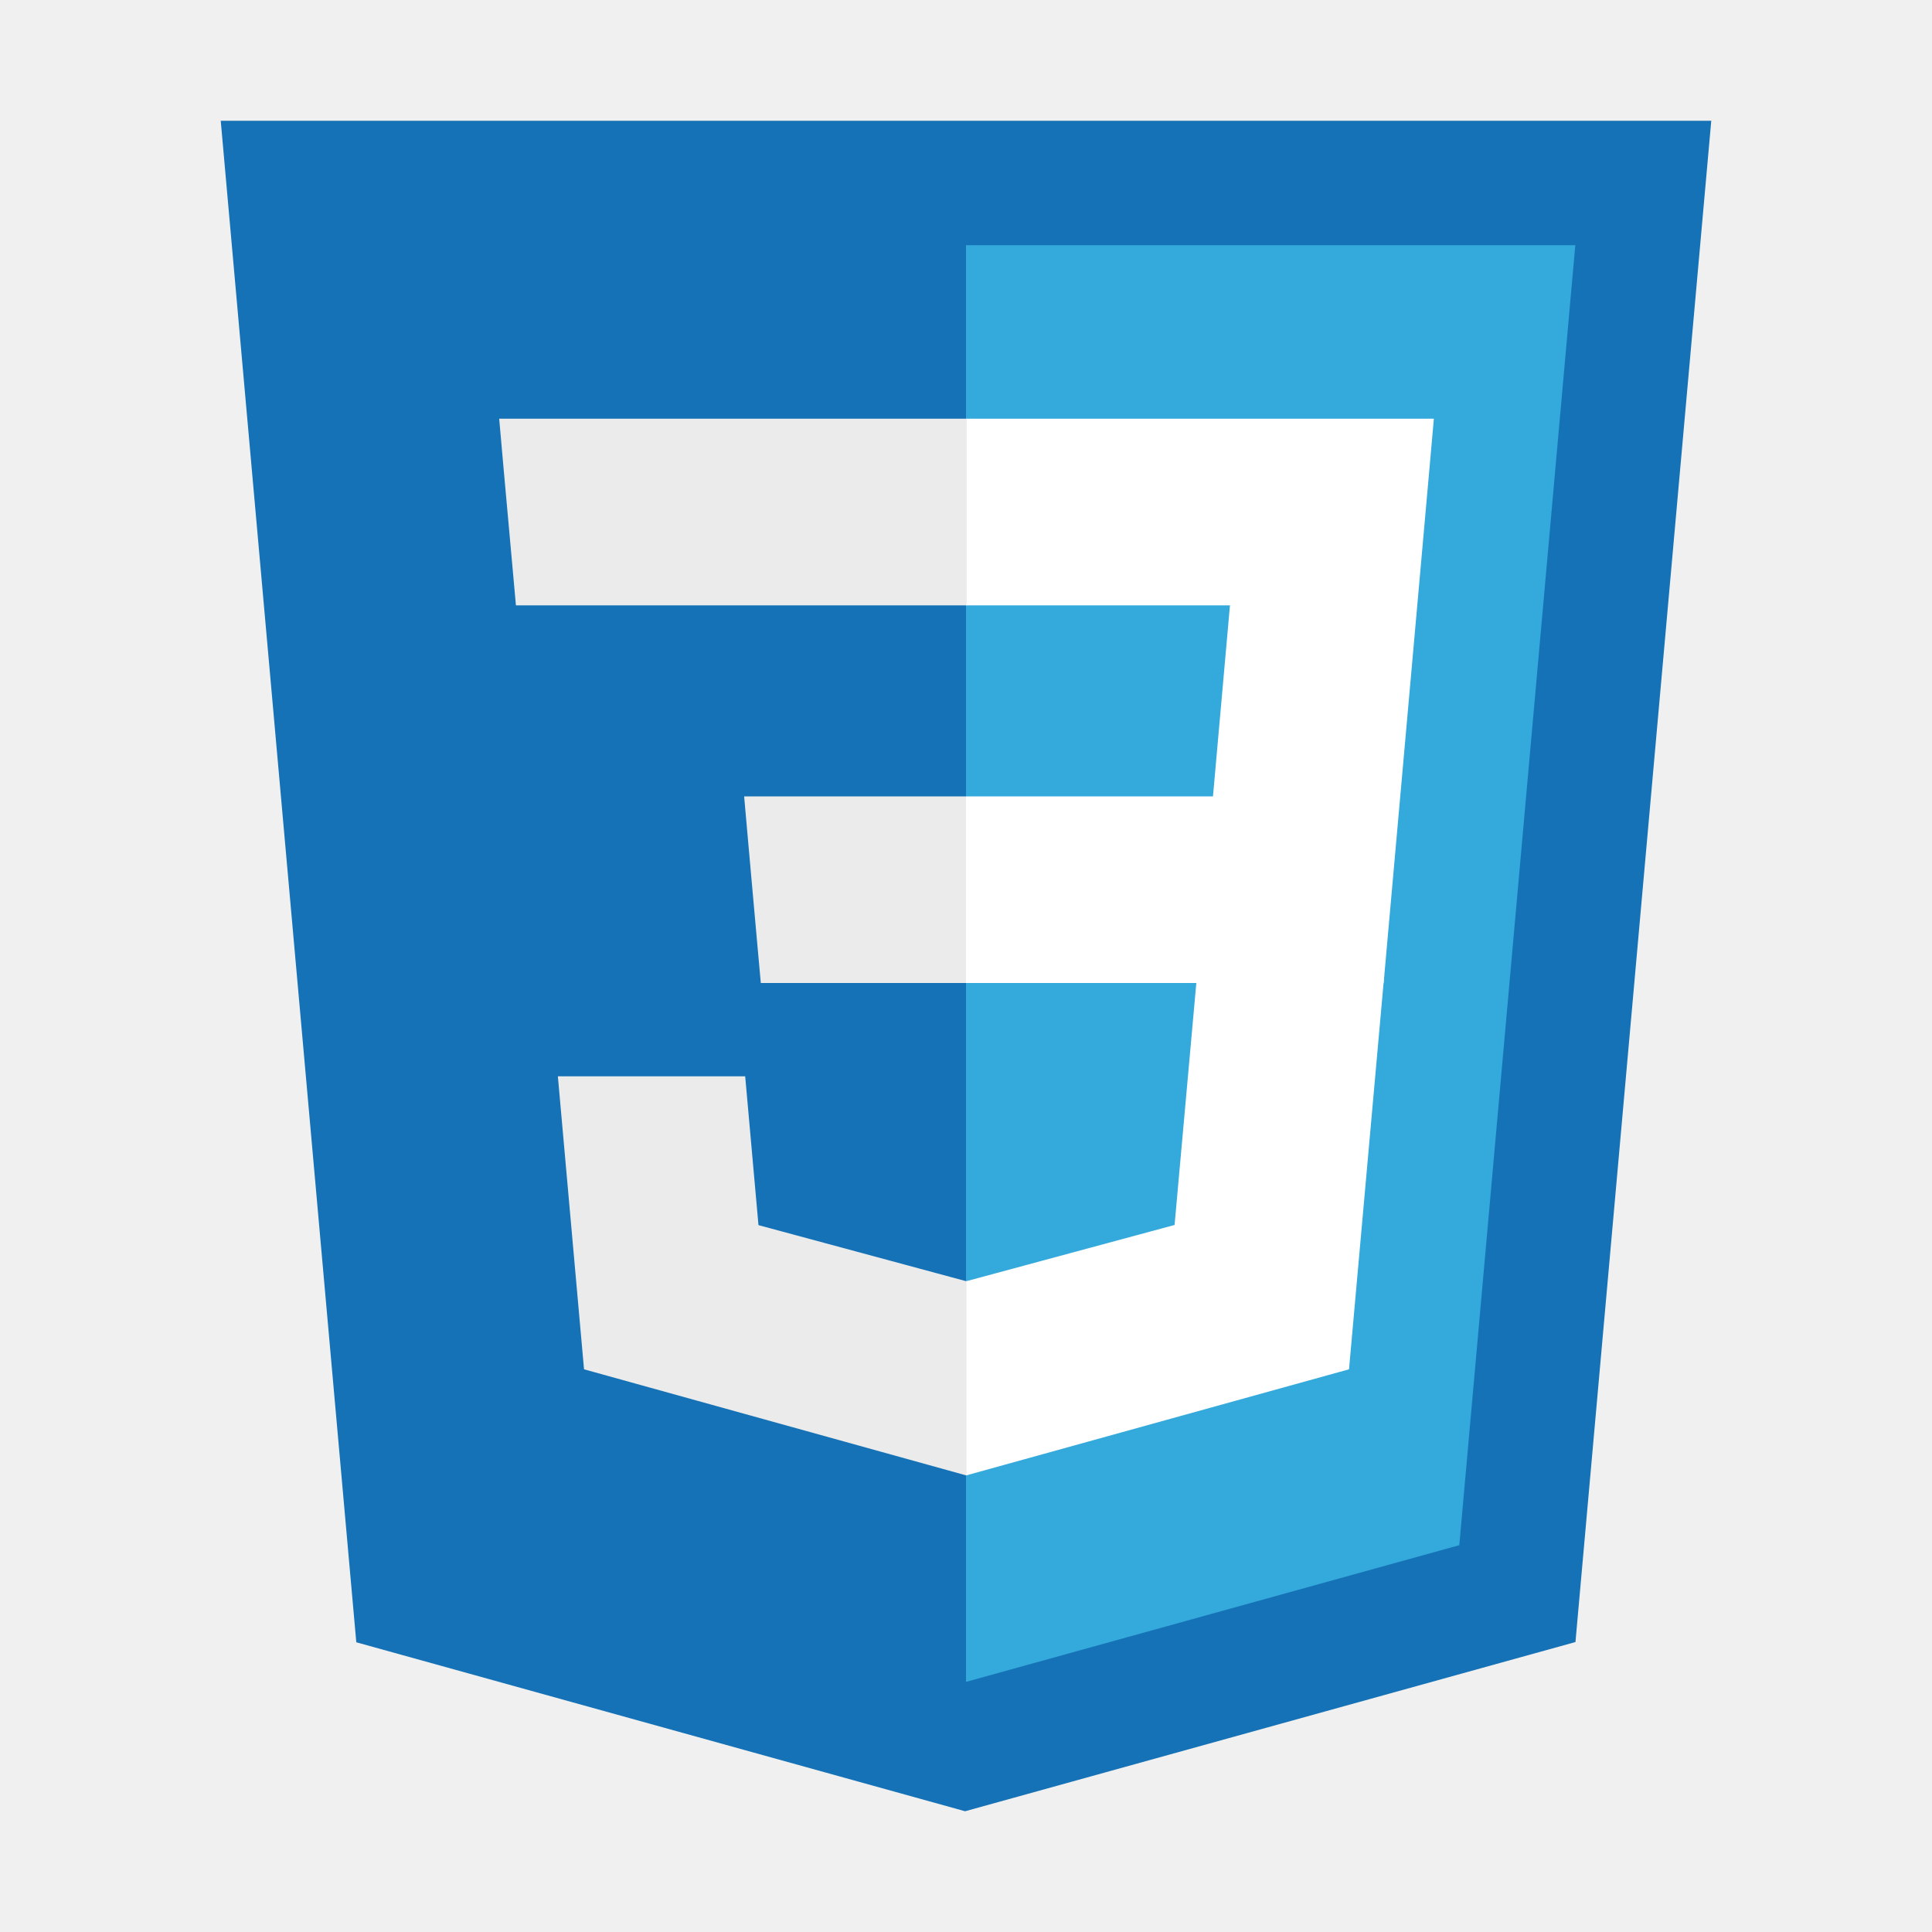
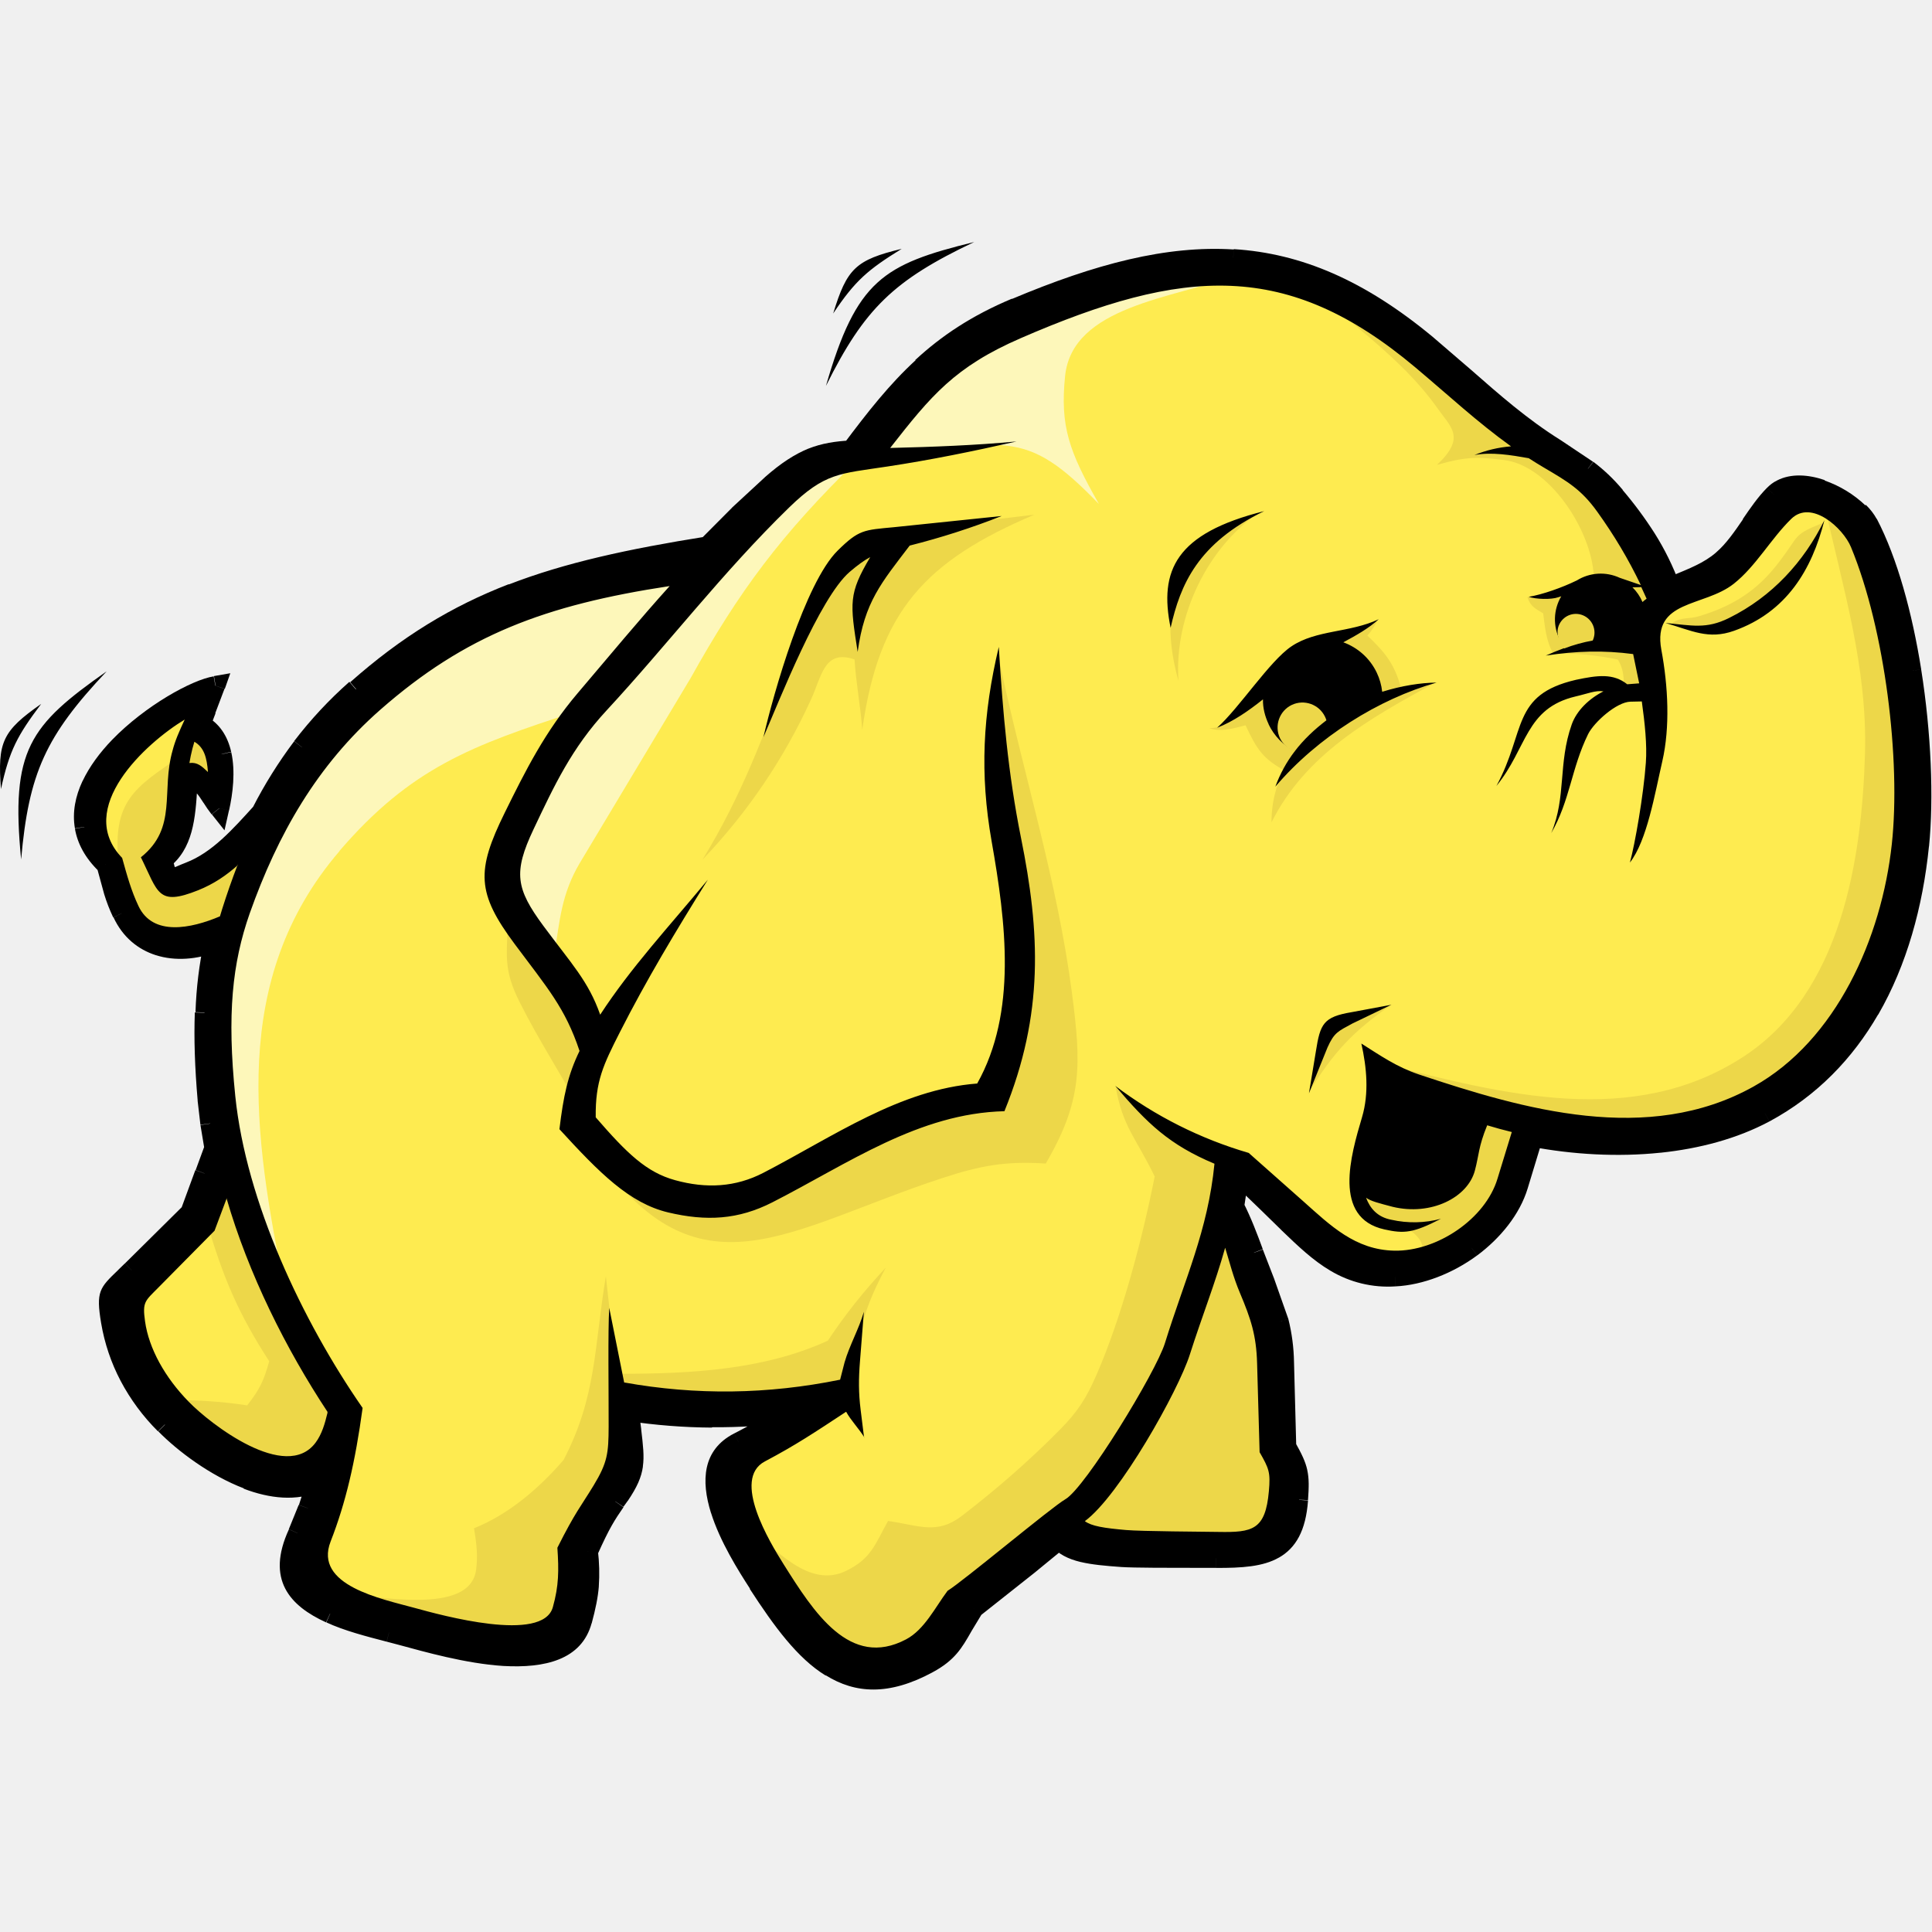
- <svg xmlns="http://www.w3.org/2000/svg" width="24" height="24" viewBox="0 0 24 24" fill="none">
-   <path d="M4.426 20.401L2.742 1.5H21.258L19.571 20.398L11.989 22.5L4.426 20.401Z" fill="#1572B6" />
-   <path d="M12 20.893L18.128 19.195L19.569 3.046H12V20.893Z" fill="#33A9DC" />
-   <path d="M12 9.893H15.068L15.279 7.52H12V5.201H17.812L17.757 5.823L17.188 12.211H12V9.893Z" fill="white" />
-   <path d="M12.014 15.914L12.004 15.916L9.422 15.219L9.257 13.37H6.93L7.255 17.01L12.003 18.328L12.014 18.326V15.914Z" fill="#EBEBEB" />
-   <path d="M14.87 12.113L14.591 15.217L12.006 15.915V18.327L16.758 17.01L16.793 16.619L17.196 12.113H14.87Z" fill="white" />
-   <path d="M12.008 5.201V7.52H6.409L6.362 6.998L6.256 5.823L6.201 5.201H12.008ZM12 9.893V12.211H9.451L9.404 11.69L9.299 10.515L9.244 9.893H12Z" fill="#EBEBEB" />
+ <svg xmlns="http://www.w3.org/2000/svg" width="64" height="64">
+   <path d="M7.403 38.124l-.316.86-.606-.222.316-.86zm-.316.86l-.47 1.28-.617-.22.47-1.28zm-.47 1.28l-.076.117-.227-.228zm-.076.117l-1.033 1.023-.454-.457 1.033-1.023zm-1.033 1.023l-.916.907-.454-.457.916-.907zm-.916.907l-.23.224-.447-.467.22-.214zm-.23.224c-.413.398-.495.477-.376 1.188l-.636.106c-.175-1.048-.053-1.166.566-1.76zm-.376 1.188a5.74 5.74 0 0 0 .585 1.725l-.573.3a6.4 6.4 0 0 1-.648-1.92zm.585 1.725c.277.528.647 1.04 1.118 1.512l-.457.454a6.92 6.92 0 0 1-1.234-1.666zM5.7 46.96c.603.605 1.587 1.354 2.612 1.743l-.227.604c-1.12-.425-2.2-1.238-2.842-1.892zm2.6 1.743c.713.27 1.44.364 2.046.095l.26.6c-.783.347-1.676.243-2.533-.083zm2.046.095l.624-.276-.182.657-.312-.086zm.442.38l-.285.895-.6-.22.27-.847zm-.285.895l-.347.85-.588-.268.326-.802zm-.347.85c-.546 1.197.026 1.828.913 2.232l-.268.588c-1.2-.547-2-1.417-1.23-3.083zm.913 2.232c.567.258 1.253.437 1.9.603l-.162.624c-.67-.174-1.4-.362-1.996-.638zm1.9.603l.45.118-.164.624-.446-.118zm.45.118c.77.208 2.097.6 3.292.665l-.04.646c-1.252-.08-2.622-.473-3.416-.687zm3.292.665c1.08.068 2.042-.113 2.265-.94l.624.164c-.33 1.227-1.563 1.5-2.93 1.422zm2.265-.94a6.36 6.36 0 0 0 .215-1.1l.646.053c-.03.364-.106.737-.237 1.223zm.215-1.1c.03-.337.017-.664-.025-1.08l.64-.06a6.37 6.37 0 0 1 .03 1.193zm-.025-1.08l.025-.162.295.13zm.025-.162c.435-.97.614-1.233.93-1.696l.533.364c-.293.428-.458.67-.872 1.595zm.93-1.696l.14-.208.535.36-.144.2zm.14-.208c.247-.366.36-.6.397-.863l.64.088c-.052.362-.195.683-.5 1.136zm.397-.863c.038-.266 0-.582-.058-1.067l.64-.073c.063.532.105.88.055 1.23zm-.058-1.067l-.038-.305.64-.08.04.313zm-.038-.305l-.046-.32.64-.093.046.33zm-.046-.32l-.063-.43.43.065-.048.32zm.367-.366a18.95 18.95 0 0 0 2.704.211l-.003.646a19.58 19.58 0 0 1-2.797-.219zm2.704.2a20.49 20.49 0 0 0 2.683-.162l.076.64c-.925.115-1.842.173-2.762.167zm2.683-.162l.2.6-.162-.28zm.2.6l-1.707.913-.295-.576 1.68-.898zm-1.707.913l-.148.076-.295-.576.148-.076zm-.148.076c-.683.35-.7 1.088-.448 1.86l-.616.192c-.33-1.057-.286-2.085.768-2.628zm-.448 1.86c.274.876.855 1.798 1.22 2.36l-.54.35c-.384-.592-.997-1.565-1.295-2.52zm1.22 2.36c.763 1.176 1.483 2.167 2.3 2.674l-.336.55c-.935-.573-1.706-1.627-2.515-2.873zm2.3 2.674c.78.48 1.694.523 2.904-.13l.306.57c-1.446.782-2.565.712-3.545.1zm2.904-.13c.572-.3.764-.645 1.022-1.098l.563.318c-.312.547-.544.953-1.28 1.35zm1.022-1.098l.38-.624.535.358-.353.584zm.38-.624l.112-.105.155.284zm.112-.105c.2-.104.995-.77 1.78-1.417l.412.497-1.88 1.488zm1.78-1.417l1.008-.83.406.505-1.003.822zm1.008-.83l.248-.2.204.245-.25.207zm.452.045c.13.155.333.25.6.317l-.15.63c-.413-.1-.73-.258-.958-.53zm.6.317c.318.076.736.113 1.242.15l-.046.646c-.53-.038-.974-.078-1.346-.167zm1.242.15c.397.03 1.665.028 2.484.028v.646c-.837 0-2.132.001-2.53-.028zm2.484.028l.605.001-.003.646h-.602v-.646zm.605.001c.763.005 1.368-.03 1.768-.256l.318.563c-.527.3-1.225.344-2.088.34l.003-.646zm1.768-.256c.365-.207.584-.614.64-1.376l.646.046c-.072 1-.405 1.575-.967 1.894zm.64-1.376c.028-.4.035-.625-.01-.825l.63-.14c.062.283.057.56.025 1zm-.01-.825c-.044-.2-.148-.408-.34-.75l.566-.316c.22.394.343.643.405.926zm-.34-.75l-.04-.15.323-.008zm-.04-.15l-.037-1.392.646-.015.037 1.392zm-.037-1.392l-.037-1.4.646-.015.037 1.4zm-.037-1.4a5.64 5.64 0 0 0-.166-1.286l.626-.157a6.32 6.32 0 0 1 .186 1.428zm-.166-1.286c-.1-.4-.247-.783-.447-1.26l.596-.25.477 1.352zm-.447-1.26l-.38-.983.606-.222.37.956zm.225-1.207l-.303.1zm-.606.225l-.627-1.5.578-.3c.276.545.463 1.048.655 1.566zm-.627-1.5l-.03-.2.318.056zm-.03-.2l.08-.5.64.08-.08.53zm.08-.5l.056-.52.646.053-.063.548zm.056-.52l.06-.676.487.47-.224.234zm.546-.207l.95.915-.447.467-.95-.915zm.95.915l.7.684-.447.467-.7-.684zm.7.684c.512.494.98.942 1.5 1.25l-.328.558c-.582-.343-1.077-.818-1.62-1.34zm1.5 1.25a3.08 3.08 0 0 0 1.795.43l.03.646a3.71 3.71 0 0 1-2.154-.519zm1.795.43c.8-.037 1.643-.376 2.353-.9l.384.52c-.808.596-1.8.983-2.706 1.026zm2.353-.9c.677-.5 1.217-1.162 1.436-1.883l.62.187c-.262.86-.9 1.64-1.67 2.216zm1.436-1.883l.227-.747.62.187-.227.747zm.227-.747l.264-.87.62.187-.264.87zm.264-.87l.084-.277.284.054-.06.317zm.37-.223c1.3.247 2.734.334 4.103.2l.063.64c-1.432.15-2.92.06-4.285-.198zm4.103.2c1.203-.126 2.364-.432 3.36-.964l.303.57c-1.072.572-2.315.9-3.6 1.035zm3.36-.964c1.46-.78 2.56-1.932 3.35-3.3l.56.32c-.85 1.47-2.03 2.7-3.606 3.55zm3.35-3.3l.28.16-.28-.16zm0-.001c.903-1.564 1.4-3.4 1.6-5.3l.64.06c-.202 1.993-.733 3.93-1.682 5.573zm1.6-5.3c.157-1.55.07-3.662-.254-5.705l.636-.1c.333 2.095.42 4.268.26 5.867zm-.254-5.705c-.286-1.802-.756-3.545-1.406-4.788l.573-.298c.68 1.304 1.172 3.117 1.47 4.985zM61.6 17.496a1.27 1.27 0 0 0-.244-.31l.452-.462a1.97 1.97 0 0 1 .365.475zm-.244-.3a3.09 3.09 0 0 0-1.115-.679l.2-.6a3.76 3.76 0 0 1 1.357.828zm-1.115-.68c-.396-.136-.794-.174-1.08-.025l-.298-.573c.46-.24 1.038-.202 1.586-.013zm-1.08-.025a.64.64 0 0 0-.165.122l-.462-.452c.1-.1.2-.18.33-.243zm-.165.122c-.264.268-.496.607-.73.946l-.533-.364c.25-.367.502-.733.8-1.034zm-.73.946c-.306.447-.613.895-1 1.235l-.42-.492c.336-.287.617-.698.897-1.106zm-1 1.235c-.487.416-1.05.642-1.575.852l-.24-.6c.477-.2 1-.397 1.396-.744zm-1.575.852l-.238.096-.245-.598.243-.098zm-.238.096l-.3.127-.117-.315.303-.1zm-.425-.188a8.32 8.32 0 0 0-.762-1.542l.548-.343a8.96 8.96 0 0 1 .82 1.663zm-.762-1.542a12.23 12.23 0 0 0-1.013-1.37l.495-.414a12.89 12.89 0 0 1 1.066 1.441zm-1.013-1.37a5.24 5.24 0 0 0-.87-.83l.4-.513c.34.258.652.546.974.93zm-.87-.83c-.302-.23-.644-.445-1.044-.696l.343-.548 1.092.73zm-1.044-.696c-1.127-.706-2.07-1.534-3.035-2.38l.424-.487c.943.828 1.868 1.64 2.954 2.32zm-3.035-2.38l-1.273-1.092.412-.5 1.285 1.105zm-1.273-1.092c-2.134-1.76-4.1-2.613-6.2-2.745l.04-.646c2.24.14 4.336 1.04 6.582 2.9zM40.83 8.9c-2.115-.133-4.376.46-7.06 1.6l-.25-.596c2.774-1.168 5.125-1.78 7.35-1.64zm-7.06 1.6c-1.265.532-2.2 1.158-3.013 1.9l-.437-.475c.866-.8 1.86-1.467 3.2-2.03zm-3.013 1.9c-.818.757-1.522 1.65-2.3 2.706l-.518-.386c.808-1.08 1.532-2 2.4-2.795zm-2.3 2.706l-.1.122-.15.008-.016-.323zm-.242.13c-.45.023-.826.078-1.2.227l-.24-.6c.453-.18.9-.246 1.407-.273zm-1.2.227c-.38.152-.772.406-1.25.83l-.427-.485c.54-.477 1-.767 1.438-.946zm-1.25.83l-1.066.988-.45-.465 1.106-1.022zm-1.066.988l-.225-.234.225.232zm-.001.001l-1.028 1.035-.467-.447 1.05-1.055zm-1.028 1.035l-.183.095-.05-.318zm-.183.095c-2.526.403-4.573.844-6.402 1.553l-.232-.604c1.87-.724 3.958-1.175 6.533-1.586zm-6.402 1.553c-1.813.702-3.413 1.67-5.058 3.13L11.6 22.6c1.707-1.513 3.368-2.518 5.253-3.248zM12 23.08a13.18 13.18 0 0 0-1.743 1.87l-.513-.4a13.82 13.82 0 0 1 1.829-1.963zm-1.743 1.87c-.502.657-.933 1.353-1.312 2.1l-.576-.293a15.07 15.07 0 0 1 1.375-2.2zm-1.312 2.1l-.048.07-.24-.216zm-.048.07L7.77 28.292l-.432-.482c.38-.342.73-.734 1.08-1.12zM7.77 28.292c-.412.37-.86.687-1.376.886l-.232-.604c.43-.166.816-.44 1.177-.765zm-1.376.886H6.4l-.115-.302zm-.001 0c-.415.16-.617.24-.847.142l.25-.596c.01.004.115-.053.367-.15zm-.847.142h-.001l.126-.297-.125.298zm-.001-.001c-.242-.103-.3-.302-.46-.702l.606-.225c.085.227.083.324.106.333zm-.46-.702L5 28.392l.194-.146.193.26zm.1-.37c.594-.446.65-1.335.704-2.2l.646.04c-.063 1-.13 2.04-.964 2.668zm.704-2.2l.02-.308.646.046-.02.303zm.02-.308l.023-.315.315.015-.015.323zm.338-.3c.533.025.776.4 1.038.807l-.543.35c-.167-.26-.323-.5-.525-.5zm1.038.807l.228.33-.505.4a4.77 4.77 0 0 1-.266-.383zm.3.6l-.148.66-.42-.53.252-.2zm-.63-.14c.1-.488.193-1.128.075-1.652l.63-.14c.144.64.052 1.378-.072 1.932zm.075-1.652c-.075-.333-.236-.62-.535-.774l.295-.576c.494.256.754.7.868 1.2zm-.535-.774l-.256-.132.1-.268.303.112zm-.155-.4l.2-.487.6.235-.183.477zm.2-.487l.296-.785.6.212-.306.808zm.547-.997l.542-.094-.182.518-.306-.106zm.1.636c-.626.1-2.004.882-3.004 1.92l-.467-.447c1.1-1.133 2.642-1.985 3.363-2.1zm-3.004 1.92c-.363.376-.67.783-.864 1.197l-.586-.27c.23-.488.577-.953.983-1.374zM3.32 26.15c-.185.395-.27.8-.202 1.192l-.636.1c-.092-.532.014-1.063.252-1.57zm-.202 1.192c.062.357.253.715.614 1.063l-.447.467c-.468-.45-.718-.93-.803-1.42zm.614 1.063l.1.156-.313.077zm.1.156l.236.87-.616.192-.246-.9zm.236.87a4.99 4.99 0 0 0 .265.681l-.583.278a5.63 5.63 0 0 1-.298-.767zm.265.68c.232.483.6.778 1.024.914l-.197.616c-.586-.188-1.093-.592-1.4-1.252zm1.024.914c.494.16 1.07.1 1.607-.1l.235.6c-.672.262-1.4.32-2.04.115zm1.607-.1l.56-.22-.128.587-.316-.068zm.433.37c-.152.698-.244 1.43-.275 2.257l-.646-.023a13.31 13.31 0 0 1 .29-2.371zM7.1 33.56c-.03.827.001 1.755.094 2.845l-.646.053c-.095-1.105-.126-2.057-.094-2.92zm.094 2.845l.085.767-.64.086-.093-.8zm.085.767l.132.8-.634.12-.137-.824zm.132.8l-.014.172-.303-.1" />
+   <g fill-rule="evenodd">
+     <path d="M23.586 18.594l-4.255.7-3.883 1.702-3.298 2.074-3.138 3.83-1.773 1.878-1.714.632-.453-1.108.793-1.144.178-1.614.53.02.58.53-.156-1.644-.643-.43.02-.626-1.523.862-1.38 1.628-.288 1.455.6 1.165.55 1.98 1.12.53 1.177-.058 1.116-.65L7 34.072l.745 4.202-.82 1.94-2.685 2.892.477 1.728L6 46.837l2.398 1.688 1.272.174 1.414.048-.882 3.622 3.244 1.33 4.042.532 1.383-.904.106-2.447 1.543-2.553.106-2.02 3.723.266 3.457-.32-3.457 2.074.585 2.5 2.18 3.404 2.128.904 1.702-.7.7-1.383 3.564-2.713.7.585 5.585.213 1.117-.904.106-1.596-.372-.7-.266-4.308-1.862-3.723.32-1.65 1.117.585 3.138 2.925 1.542.106 1.702-.7 1.702-1.276.85-2.766 5 .32 3.032-1.17 2.447-2.287 1.755-3.298.426-3.883-.372-4.52-.957-4.042-.957-1.277-1.33-.426-2.34 2.553-2.127.745-1.862-3.085-1.862-1.702-1-.638-4.042-3.35-3.244-1.755-3.244-.266-3.776.638-3.298 1.223-2.287 1.862-1.808 2.18-1.862.532z" stroke-miterlimit="10" fill="#feeb50" stroke="#1f1917" stroke-width=".095" />
+     <g fill="#fdf7ba">
+       <path d="M11.245 28.196C7.6 32.447 8.4 37.603 9.42 42.655L7.803 38.57l-.596-3.746.17-3.83 1.532-3.66 2.3-3.405 3.575-2.98L18.7 19.33l4.597-.596-4.256 4.852c-3.417 1.108-5.433 1.855-7.794 4.6" />
+       <path d="M28.402 15.243c-2.534 2.472-3.918 4.337-5.53 7.23l-3.66 6.106c-.613 1.033-.67 1.9-.855 3.092l-1.788-2.128.85-2.554 2.894-5.193 6.13-6.044 1.958-.5m12.515-6.13c-2.03.76-5.4 1.012-5.634 3.34-.167 1.654.125 2.485 1.122 4.235-2.463-2.548-3.072-2.154-7.83-1.362l2.043-2.894 3.575-2.213 4.597-1.022 2.128-.085" />
+     </g>
+     <g fill="#edd749">
+       <path d="M46.515 40.62c.676.417.66.72.548 1.005l1.6-.64 1.036-1.4.77-1.982-.982-.74-4.294.548-.32.868.1 1.233.4.73.64.32.503.046m-.4-7.34c-2.152.62-2.136.792-2.77 2.928.84-1.346 1.46-2.026 2.77-2.928M60.43 17.3c-.383.177-.755.262-.994.612-.515.753-.956 1.387-1.808 1.916-.43.266-.872.44-1.327.58-.377.117-.604.013-.925.243l.57.1h1.26l1.553-.96.914-.96.756-1.533m-34.286 4.777c-.847 2.317-1.587 4.303-2.87 6.4a19.17 19.17 0 0 0 3.582-5.28c.366-.778.435-1.7 1.453-1.35.046.777.2 1.553.256 2.33.55-3.945 2.102-5.595 5.7-7.126l-3.06.365-2.878.64L26.9 20.1l-.777 1.964m7-.08c.778 3.662 1.898 7.176 2.385 10.896.316 2.417.35 3.578-.866 5.664-1.33-.086-2.154.064-3.44.485-5.118 1.678-8.053 4.145-11.502-.826l3.303 1.556 2.354-.463 4.157-2.42 3.243-.64 1.05-4.385-.777-5.802-.1-2.74.183-1.325m8.813 22.657c-.43 2.975 1 4.574.402 5.396-.167.233-.392.638-.644.75-.9.397-2.136-.074-2.225.158H36.5l-1.188-.503 1.827-2.147 1.782-3.883 1.142-3.928h.594l1.28 4.157" />
+       <path d="M36.956 35.993c.24 1.35.66 1.672 1.295 2.98-.423 2.133-1.102 4.67-1.92 6.552-.345.794-.623 1.23-1.23 1.845-1.026 1.036-2.064 1.94-3.228 2.838-.838.646-1.423.322-2.456.176-.44.797-.56 1.24-1.37 1.644-1.244.622-2.358-.72-3.335-1.507l2.115 3.304 1.462 1.37 1.233.183 1.644-1.005.868-1.644 1.827-1.37 2.238-1.92 1.416-2 1.28-2.375 1.645-4.933.137-1.873-2.056-.914-1.565-1.34M20.57 45.508c2.306 0 4.74-.128 6.852-1.096.598-.897 1.187-1.63 1.92-2.42-.665 1.257-.874 1.967-1.05 3.38l-.685 1.005-5.207.137-1.7-.183-.183-.183.046-.64M20.25 43.9l-.18-1.622c-.394 2.37-.3 3.96-1.4 6.084-.815.944-1.82 1.804-2.968 2.264.097.582.126.946.07 1.373-.202 1.536-3.275.857-4.538.796l6.082 1.566 1.37-.548.457-2.65 1.28-2.375.228-1.462-.4-3.426m-3.417-13.375c-.064 1.153-.138 1.633.37 2.652.646 1.294 1.44 2.5 2.142 3.8l.228-2.558-2.74-3.883m-9.387 8.698l-.593 1.263c.544 1.833 1.028 2.995 2.064 4.596-.18.65-.316.933-.73 1.462-.912-.14-1.722-.18-2.646-.178l3.06 2.375 1.507-.274 1.507-1.507-2.147-3.335-2.023-4.402M60.433 16.7c.62 2.796 1.423 5.375 1.348 8.238-.1 3.512-.776 7.95-4.03 10.068-3.645 2.372-7.923 1.25-11.922.234l4.888 2 4.568.228 3.106-.914 2.42-2 1.827-3.837.685-4.43-.548-4.34-1.005-4.294-1.34-.952M6.045 25.02C4.4 26.1 3.74 26.57 3.922 28.567l.495 1.793.7.474.866.288 1.567-.37.804-2.494-2.226 1.093h-.515l-.577-.886.7-1.03.37-1.958.474.144.577.454-.083-1.03-.392-.66-.392-.33-.247.97M43.165 9.298c1.468 1.364 3.27 2.55 4.445 4.215.455.645.96.975-.008 1.886 1.022-.292 1.402-.26 2.22-.16 1.488.18 2.883 2.296 2.972 3.812-.018.142-.413.464-1.564.78-.023.044-.65-.086-.634-.043.12.327.28.377.523.53.053.364.087.925.335 1.323a9.98 9.98 0 0 1 2.14.207c.24.396.203.792.183 1.188l.822-.137-.228-1.873.73-1.233-1.05-2.375-2-1.92-.194-.01-2.26-1.387-3.687-3.016-2.737-1.787m2.465 11.252c-.077.135-.194.352-.344.502.612.58.913.966 1.13 1.784l-2.074 1.03-1.755 1.683c-.77-.415-.962-.733-1.335-1.523-.434.115-.845.225-1.203.094.227.002.367-.055.594-.196l1.117-1.16 1.973-1.494 1.3-.42c.164-.068.44-.23.605-.3" />
+       <path d="M47.55 22.614C45.35 23.8 43.244 25 42.12 27.24c0-2.855 2.867-4.112 5.432-4.625m-5.872-5.618c-1.633 1.114-2.788 3.36-2.643 5.552-.532-1.897-.344-3.7 1.3-5l.827-.402.526-.15" />
+     </g>
+     <path d="M44.8 33.905l1.288-.62-1.317.245c-.928.157-1.037.38-1.18 1.293l-.23 1.394.613-1.516c.224-.5.35-.537.826-.796zm-17.2-23.52c.73-1.093 1.15-1.45 2.27-2.142-1.523.367-1.814.65-2.27 2.142zm-.24 2.4c1.276-2.564 2.242-3.5 4.912-4.768-3.02.74-3.9 1.267-4.912 4.768zM.032 26.14c.28-1.284.54-1.77 1.333-2.823C.08 24.215-.087 24.584.032 26.14zm28.593 21.492l-.116-.935c-.07-.565-.067-1.023-.022-1.592l.13-1.65c-.16.56-.48 1.118-.64 1.677l-.147.572c-2.4.488-4.763.52-7.154.092l-.494-2.47c-.047.74-.017 2.788-.02 3.934-.003.888-.04 1.192-.498 1.948-.43.707-.6.868-1.2 2.063.05.754.05 1.253-.15 1.968-.333 1.2-3.694.268-4.58.025-1.092-.3-3.35-.743-2.782-2.2.5-1.28.816-2.632 1.06-4.424-2-2.882-3.86-6.83-4.218-10.33-.277-2.717-.1-4.4.477-6.05.932-2.633 2.235-4.912 4.326-6.748 2.82-2.475 5.458-3.47 9.586-4.098-.993 1.1-1.975 2.287-3.046 3.547-1.084 1.276-1.728 2.564-2.416 3.96-.95 1.927-.93 2.66.33 4.353 1.086 1.458 1.672 2.115 2.147 3.54-.392.807-.534 1.5-.666 2.592 1.33 1.453 2.318 2.45 3.6 2.757 1.266.3 2.324.243 3.457-.336 2.517-1.287 4.845-2.948 7.684-3.017 1.313-3.23 1.18-5.927.55-9.05-.43-2.133-.603-4.153-.737-6.33-.532 2.24-.632 4.2-.237 6.44.476 2.7.846 5.66-.478 8.023-2.567.197-4.767 1.758-7.08 2.956-.93.482-1.898.53-2.927.246-.955-.262-1.6-.894-2.63-2.082-.016-1.192.253-1.742.8-2.82.88-1.733 1.85-3.347 2.915-5.053-1.304 1.574-2.54 2.9-3.567 4.473-.392-1.118-.953-1.686-1.883-2.944-.908-1.23-1.003-1.768-.324-3.2s1.26-2.687 2.423-3.94c2.007-2.168 3.846-4.58 6.04-6.715 1.192-1.16 1.676-1.12 3.257-1.36 1.43-.217 2.824-.5 4.28-.83-1.4.13-2.772.18-4.144.214l-.043.001c1.35-1.724 2.133-2.685 4.326-3.637 5.398-2.344 8.828-2.598 13.068.966 1.1.924 2.06 1.82 3.173 2.618a4.03 4.03 0 0 0-1.213.288c.56-.107 1.208-.001 1.8.105a13.94 13.94 0 0 0 .503.311c.786.463 1.233.72 1.765 1.46.562.783 1.03 1.566 1.444 2.43l-.7-.24a1.5 1.5 0 0 0-1.42.088l-.033.015c-.435.212-1.1.453-1.56.527.23.08.74.1.98.014a.72.72 0 0 1 .098-.031 1.5 1.5 0 0 0-.041 1.456l.001.003c.04.096.097.184.16.248a12.43 12.43 0 0 0-.634.257c1.006-.153 1.913-.18 2.895-.05l.2.97-.365.028-.03.003c-.464-.37-.982-.3-1.7-.148-2.15.5-1.645 1.697-2.634 3.515 1.027-1.256.95-2.57 2.625-2.965.4-.092.656-.208.92-.168-.475.24-.886.635-1.05 1.095-.46 1.297-.174 2.4-.68 3.602.625-1.083.663-2.14 1.222-3.28.2-.4.946-1.065 1.403-1.075l.376-.008c.1.72.177 1.437.134 2.03-.078 1.084-.36 2.692-.528 3.307.566-.728.824-2.27 1.073-3.355.26-1.13.194-2.486-.033-3.7-.3-1.666 1.404-1.395 2.4-2.18.732-.577 1.236-1.5 1.907-2.152.666-.647 1.714.304 1.976.937 1.136 2.747 1.653 7.07 1.353 9.84-.337 3.108-1.838 6.5-4.58 8.03-3.494 1.95-7.614.76-11.085-.4-.74-.25-1.256-.613-1.907-1.024.177.798.258 1.644.022 2.44-.375 1.265-.98 3.335.74 3.717.654.145.95.124 1.873-.352a3.44 3.44 0 0 1-1.637.033c-.465-.086-.712-.38-.842-.73.163.117.428.18.88.3 1.274.307 2.487-.306 2.724-1.2.138-.516.115-.787.408-1.5.263.08.536.155.815.223l-.473 1.543c-.4 1.335-2.004 2.412-3.412 2.387-1.302-.023-2.127-.838-3.025-1.638l-1.805-1.6a13.69 13.69 0 0 1-4.422-2.222c1.07 1.257 1.796 1.954 3.288 2.58-.217 2.214-.986 3.828-1.642 5.946-.297.958-2.64 4.796-3.3 5.17-.463.267-3.364 2.7-3.9 3.032-.406.54-.763 1.285-1.374 1.608-1.862.984-3.058-.9-4.06-2.493-.456-.725-1.723-2.814-.62-3.4 1.044-.553 1.63-.948 2.694-1.647.156.285.425.56.6.845zm6.472 3.375c-.943.76-2.528 2.1-2.835 2.278-.557.83-.626 1.345-1.518 1.828-2.656 1.437-4.065-.23-5.637-2.652-.75-1.154-2.387-3.8-.65-4.683.732-.376 1.287-.66 1.84-.98-1.823.226-3.613.23-5.473-.05l.085.634c.12 1.017.16 1.328-.392 2.147-.403.597-.558.77-1.044 1.856a5.41 5.41 0 0 1-.199 2.303c-.553 2.053-4.388.928-5.95.505-1.88-.508-4.566-.982-3.464-3.4.258-.566.46-1.146.614-1.698-1.644.728-3.928-.816-5.017-1.907-1.035-1.038-1.597-2.243-1.793-3.412-.167-.995-.014-1 .696-1.694l1.95-1.93.787-2.14c-.102-.533-.178-1.065-.223-1.6-.2-2.195-.125-3.758.188-5.196-1.144.446-2.456.237-3.04-.977-.222-.462-.354-.932-.522-1.614-2.552-2.46 2.23-5.68 3.625-5.924-.16.453-.334.868-.488 1.28.946.5.83 1.885.63 2.784-.34-.43-.528-1-1.03-1.015-.073 1.016-.06 2.14-.854 2.735.235.628.223.628.9.372.948-.365 1.662-1.178 2.38-1.972.773-1.507 1.765-2.847 3.13-4.056 3.352-2.972 6.52-3.944 11.622-4.757a35.29 35.29 0 0 1 2.134-2.057c1.02-.9 1.683-1.087 2.648-1.138 1.597-2.136 2.854-3.624 5.457-4.72 5.458-2.297 9.22-2.408 13.6 1.204 1.448 1.193 2.682 2.45 4.273 3.448.805.504 1.38.867 2 1.594.768.915 1.395 1.83 1.83 3.007.564-.232 1.207-.45 1.726-.894.67-.573 1.097-1.53 1.718-2.16.824-.835 2.704.173 3.12.97 1.416 2.7 1.995 7.703 1.694 10.672-.372 3.67-1.885 7.14-5.12 8.867-2.2 1.173-5.15 1.282-7.676.805l-.5 1.616c-.5 1.614-2.408 2.933-4.083 3.012-1.608.076-2.48-.754-3.534-1.77l-1.66-1.6a12.1 12.1 0 0 1-.139 1.048c.436.86.645 1.616 1.018 2.503.4.976.6 1.617.638 2.662l.074 2.783c.414.735.45.914.4 1.755-.127 1.773-1.104 1.942-2.73 1.932-.542-.004-2.6.01-3.1-.028-1.037-.075-1.72-.154-2.078-.582zm5.487-9.672c-.327 1.17-.767 2.273-1.17 3.538-.38 1.197-2.33 4.675-3.477 5.517.223.166.633.23 1.364.294.517.045 2.554.054 3.065.063 1.126.02 1.553-.065 1.667-1.347.056-.628.007-.745-.307-1.295l-.083-2.945c-.026-.93-.205-1.466-.57-2.334-.22-.52-.338-1.003-.488-1.492zm-34.3-16.06c.253-.03.4.104.605.3-.036-.467-.122-.813-.45-1.004a5.55 5.55 0 0 0-.065.23 5.98 5.98 0 0 0-.1.476zm1.588 3.373a24.96 24.96 0 0 0-.51 1.457l-.076.25c-.962.408-2.226.667-2.7-.344-.235-.5-.368-.972-.54-1.592-1.584-1.64.784-3.806 2.073-4.583-.187.4-.32.705-.4 1.017-.392 1.355.177 2.564-1.052 3.546.578 1.166.55 1.63 1.896 1.092.52-.208.946-.5 1.328-.844zm-.37 11.04c.73 2.52 1.97 4.997 3.346 7.08v.036c-.086.358-.186.707-.395.987-.984 1.316-3.485-.616-4.2-1.355-.792-.808-1.322-1.766-1.448-2.663-.092-.655-.003-.67.454-1.134l1.848-1.87.405-1.08zm46.576-20.232a1.53 1.53 0 0 1 .332.487 1.21 1.21 0 0 1 .136-.11l-.176-.384-.3.008zM42.03 24c-.128-.27-.2-.553-.192-.833-.472.377-.985.735-1.518.94.735-.657 1.734-2.205 2.458-2.694.82-.555 1.936-.447 2.894-.9-.327.297-.746.536-1.173.764.47.172.876.52 1.108 1.006a1.97 1.97 0 0 1 .18.633c.643-.2 1.275-.3 1.8-.304-1.9.536-3.94 1.8-5.34 3.448a4.43 4.43 0 0 1 .642-1.172 1.97 1.97 0 0 1-.868-.9zm-8.852-6.905a24.92 24.92 0 0 1-3.043.978c-.938 1.232-1.5 1.87-1.724 3.522-.254-1.625-.307-1.926.417-3.14-.2.106-.404.253-.684.492-1 .864-2.327 4.26-2.854 5.472.334-1.46 1.38-5.112 2.456-6.177.708-.7.87-.684 1.867-.778l3.565-.37zm22 3.542c.855.08 1.344.213 2.1-.166 1.427-.706 2.477-1.86 3.158-3.238-.417 1.645-1.255 3.043-2.994 3.663-.854.304-1.405-.01-2.274-.26zm-16.4.16c.322-1.427.894-2.8 3.1-3.865-2.937.735-3.487 1.97-3.1 3.865zM.7 28.47c.252-2.853.807-4.085 2.834-6.232C.98 24.03.346 24.845.7 28.47" />
+     <path d="M42.4 24.452a.83.83 0 0 1 .39-1.1.83.83 0 0 1 1.103.39.82.82 0 0 1 .046.119c-.393.3-.753.635-1.055 1.033a.9.9 0 0 1-.484-.441m9.196-3.557a.61.61 0 0 1 .663-.558.62.62 0 0 1 .558.677.63.63 0 0 1-.056.203 5.36 5.36 0 0 0-.943.262.83.83 0 0 1-.222-.584" fill="#edd749" />
+   </g>
</svg>
